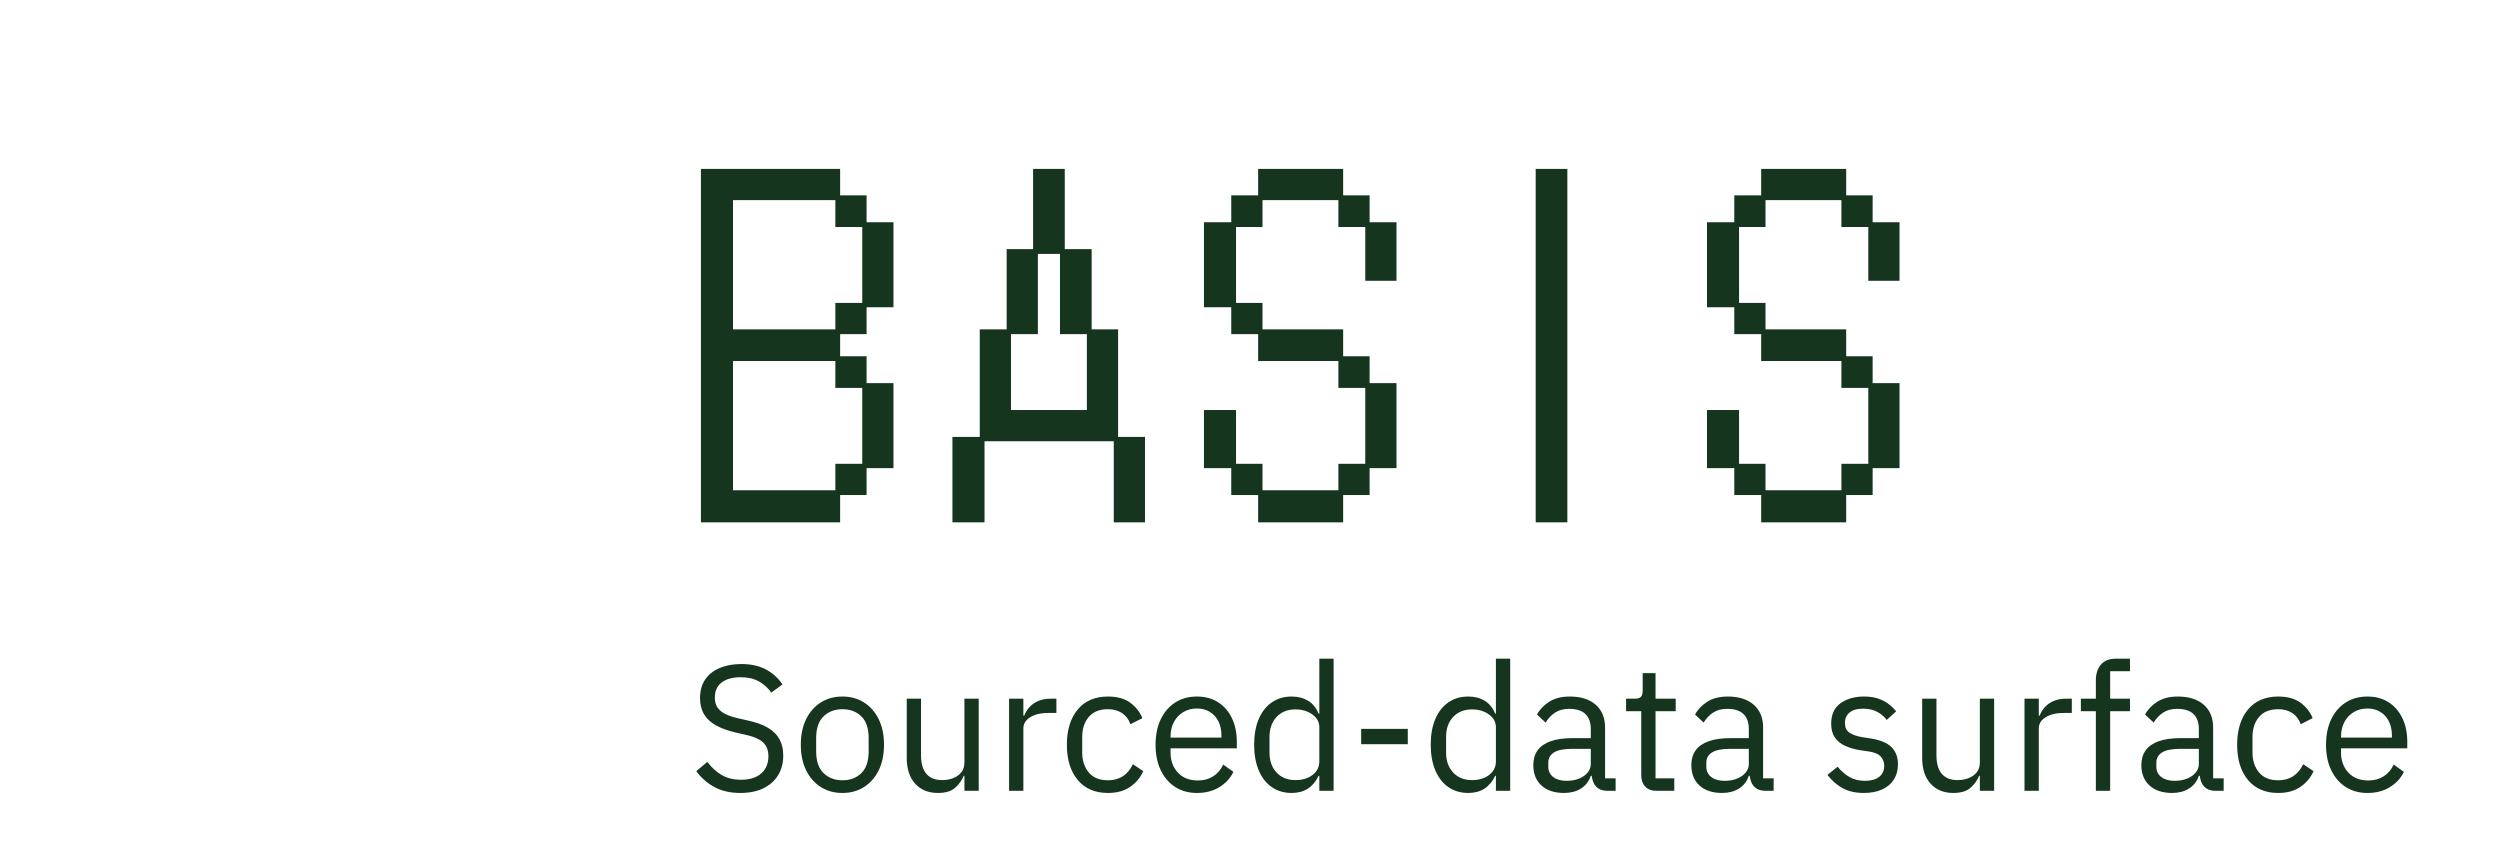
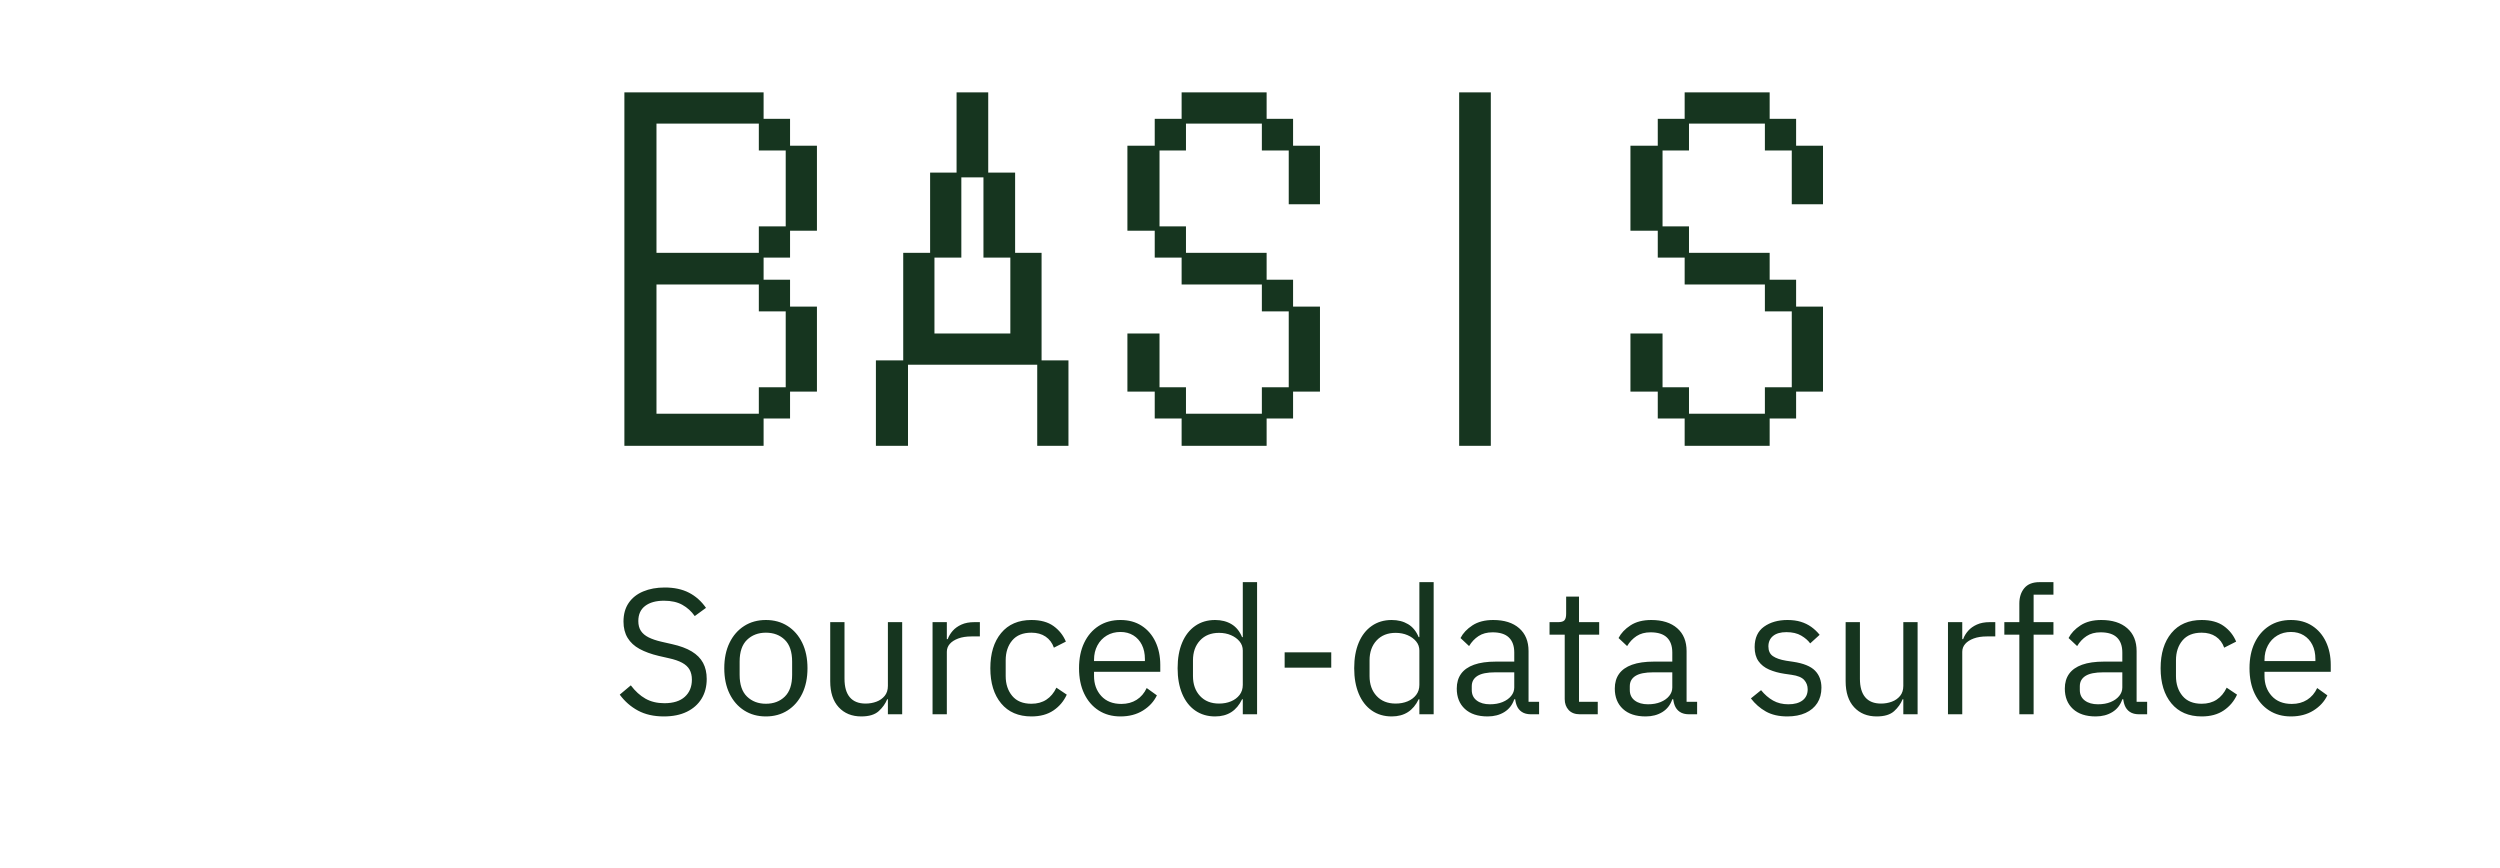
<svg xmlns="http://www.w3.org/2000/svg" width="588" height="204" viewBox="0 0 588 204">
-   <path id="title" fill="#16351f" fill-rule="nonzero" d="M164.856 39.726 L197.598 39.726 L197.598 45.948 L203.820 45.948 L203.820 52.272 L210.144 52.272 L210.144 72.264 L203.820 72.264 L203.820 78.588 L197.598 78.588 L197.598 83.790 L203.820 83.790 L203.820 90.114 L210.144 90.114 L210.144 110.106 L203.820 110.106 L203.820 116.430 L197.598 116.430 L197.598 122.856 L164.856 122.856 Z M196.476 77.466 L196.476 71.244 L202.800 71.244 L202.800 53.394 L196.476 53.394 L196.476 47.070 L172.404 47.070 L172.404 77.466 Z M196.476 115.308 L196.476 109.086 L202.800 109.086 L202.800 91.236 L196.476 91.236 L196.476 84.912 L172.404 84.912 L172.404 115.308 Z M224.013 102.762 L230.439 102.762 L230.439 77.466 L236.763 77.466 L236.763 58.596 L242.985 58.596 L242.985 39.726 L250.431 39.726 L250.431 58.596 L256.755 58.596 L256.755 77.466 L262.977 77.466 L262.977 102.762 L269.301 102.762 L269.301 122.856 L261.957 122.856 L261.957 103.782 L231.561 103.782 L231.561 122.856 L224.013 122.856 Z M255.633 96.438 L255.633 78.588 L249.309 78.588 L249.309 59.718 L244.107 59.718 L244.107 78.588 L237.783 78.588 L237.783 96.438 Z M289.593 110.106 L283.167 110.106 L283.167 96.438 L290.718 96.438 L290.718 109.086 L296.940 109.086 L296.940 115.308 L314.790 115.308 L314.790 109.086 L321.111 109.086 L321.111 91.236 L314.790 91.236 L314.790 84.912 L295.917 84.912 L295.917 78.588 L289.593 78.588 L289.593 72.264 L283.167 72.264 L283.167 52.272 L289.593 52.272 L289.593 45.948 L295.917 45.948 L295.917 39.726 L315.909 39.726 L315.909 45.948 L322.131 45.948 L322.131 52.272 L328.458 52.272 L328.458 66.042 L321.111 66.042 L321.111 53.394 L314.790 53.394 L314.790 47.070 L296.940 47.070 L296.940 53.394 L290.718 53.394 L290.718 71.244 L296.940 71.244 L296.940 77.466 L315.909 77.466 L315.909 83.790 L322.131 83.790 L322.131 90.114 L328.458 90.114 L328.458 110.106 L322.131 110.106 L322.131 116.430 L315.909 116.430 L315.909 122.856 L295.917 122.856 L295.917 116.430 L289.593 116.430 Z M361.194 39.726 L368.640 39.726 L368.640 122.856 L361.194 122.856 Z M407.907 110.106 L401.481 110.106 L401.481 96.438 L409.029 96.438 L409.029 109.086 L415.251 109.086 L415.251 115.308 L433.101 115.308 L433.101 109.086 L439.425 109.086 L439.425 91.236 L433.101 91.236 L433.101 84.912 L414.231 84.912 L414.231 78.588 L407.907 78.588 L407.907 72.264 L401.481 72.264 L401.481 52.272 L407.907 52.272 L407.907 45.948 L414.231 45.948 L414.231 39.726 L434.223 39.726 L434.223 45.948 L440.445 45.948 L440.445 52.272 L446.769 52.272 L446.769 66.042 L439.425 66.042 L439.425 53.394 L433.101 53.394 L433.101 47.070 L415.251 47.070 L415.251 53.394 L409.029 53.394 L409.029 71.244 L415.251 71.244 L415.251 77.466 L434.223 77.466 L434.223 83.790 L440.445 83.790 L440.445 90.114 L446.769 90.114 L446.769 110.106 L440.445 110.106 L440.445 116.430 L434.223 116.430 L434.223 122.856 L414.231 122.856 L414.231 116.430 L407.907 116.430 Z" />
-   <path id="subtitle" fill="#16351f" fill-rule="nonzero" d="M174.138 186.504 C171.786 186.504 169.764 186.048 168.069 185.139 C166.374 184.230 164.940 182.976 163.764 181.380 L166.368 179.196 C167.403 180.567 168.552 181.611 169.812 182.325 C171.072 183.039 172.557 183.396 174.264 183.396 C176.364 183.396 177.966 182.892 179.073 181.884 C180.180 180.876 180.732 179.532 180.732 177.852 C180.732 176.928 180.549 176.145 180.186 175.500 C179.823 174.855 179.241 174.318 178.443 173.883 C177.645 173.448 176.601 173.091 175.314 172.812 L172.920 172.266 C171.156 171.846 169.659 171.300 168.426 170.628 C167.193 169.956 166.257 169.089 165.612 168.024 C164.967 166.959 164.646 165.687 164.646 164.202 C164.646 162.465 165.051 161.004 165.864 159.813 C166.677 158.622 167.817 157.719 169.287 157.104 C170.757 156.489 172.443 156.180 174.348 156.180 C176.559 156.180 178.458 156.585 180.039 157.398 C181.620 158.211 182.958 159.399 184.050 160.968 L181.404 162.900 C180.621 161.781 179.646 160.899 178.485 160.254 C177.324 159.609 175.887 159.288 174.180 159.288 C172.305 159.288 170.826 159.693 169.749 160.506 C168.672 161.319 168.132 162.507 168.132 164.076 C168.132 165.000 168.336 165.771 168.741 166.386 C169.146 167.001 169.755 167.514 170.568 167.919 C171.381 168.324 172.401 168.669 173.634 168.948 L176.028 169.494 C177.933 169.914 179.487 170.487 180.690 171.216 C181.893 171.945 182.784 172.839 183.357 173.904 C183.930 174.969 184.218 176.229 184.218 177.684 C184.218 179.475 183.813 181.029 183.000 182.346 C182.187 183.663 181.032 184.683 179.535 185.412 C178.038 186.141 176.238 186.504 174.138 186.504 Z M198.135 186.504 C196.203 186.504 194.502 186.036 193.032 185.097 C191.562 184.158 190.413 182.844 189.588 181.149 C188.763 179.454 188.349 177.459 188.349 175.164 C188.349 172.869 188.763 170.874 189.588 169.179 C190.413 167.484 191.562 166.170 193.032 165.231 C194.502 164.292 196.203 163.824 198.135 163.824 C200.067 163.824 201.768 164.292 203.238 165.231 C204.708 166.170 205.857 167.484 206.682 169.179 C207.507 170.874 207.921 172.869 207.921 175.164 C207.921 177.459 207.507 179.454 206.682 181.149 C205.857 182.844 204.708 184.158 203.238 185.097 C201.768 186.036 200.067 186.504 198.135 186.504 Z M198.135 183.522 C199.956 183.522 201.438 182.961 202.587 181.842 C203.736 180.723 204.309 179.013 204.309 176.718 L204.309 173.610 C204.309 171.315 203.736 169.605 202.587 168.486 C201.438 167.367 199.956 166.806 198.135 166.806 C196.344 166.806 194.865 167.367 193.704 168.486 C192.543 169.605 191.961 171.315 191.961 173.610 L191.961 176.718 C191.961 179.013 192.543 180.723 193.704 181.842 C194.865 182.961 196.344 183.522 198.135 183.522 Z M226.833 186.000 L226.833 182.472 L226.665 182.472 C226.245 183.507 225.579 184.440 224.670 185.265 C223.761 186.090 222.396 186.504 220.575 186.504 C218.364 186.504 216.591 185.784 215.262 184.341 C213.933 182.898 213.267 180.861 213.267 178.230 L213.267 164.328 L216.627 164.328 L216.627 177.642 C216.627 179.574 217.047 181.029 217.887 182.010 C218.727 182.991 219.960 183.480 221.583 183.480 C222.480 183.480 223.326 183.333 224.124 183.039 C224.922 182.745 225.573 182.289 226.077 181.674 C226.581 181.059 226.833 180.273 226.833 179.322 L226.833 164.328 L230.193 164.328 L230.193 186.000 Z M240.696 186.000 L237.336 186.000 L237.336 164.328 L240.696 164.328 L240.696 168.318 L240.906 168.318 C241.158 167.619 241.551 166.968 242.082 166.365 C242.613 165.762 243.300 165.273 244.140 164.895 C244.980 164.517 245.988 164.328 247.164 164.328 L248.466 164.328 L248.466 167.688 L246.492 167.688 C245.289 167.688 244.251 167.850 243.384 168.171 C242.517 168.492 241.851 168.921 241.389 169.452 C240.927 169.983 240.696 170.601 240.696 171.300 Z M260.586 186.504 C257.535 186.504 255.162 185.481 253.467 183.438 C251.772 181.395 250.926 178.635 250.926 175.164 C250.926 171.693 251.772 168.933 253.467 166.890 C255.162 164.847 257.535 163.824 260.586 163.824 C262.743 163.824 264.477 164.301 265.794 165.252 C267.111 166.203 268.077 167.421 268.692 168.906 L265.878 170.334 C265.485 169.215 264.834 168.345 263.925 167.730 C263.016 167.115 261.903 166.806 260.586 166.806 C258.597 166.806 257.094 167.415 256.071 168.633 C255.048 169.851 254.538 171.411 254.538 173.316 L254.538 177.012 C254.538 178.887 255.048 180.441 256.071 181.674 C257.094 182.907 258.597 183.522 260.586 183.522 C261.957 183.522 263.133 183.201 264.114 182.556 C265.095 181.911 265.878 180.975 266.466 179.742 L268.902 181.380 C268.203 182.919 267.159 184.158 265.773 185.097 C264.387 186.036 262.659 186.504 260.586 186.504 Z M281.532 186.504 C279.573 186.504 277.863 186.036 276.405 185.097 C274.950 184.158 273.816 182.844 273.003 181.149 C272.193 179.454 271.788 177.459 271.788 175.164 C271.788 172.869 272.193 170.874 273.003 169.179 C273.816 167.484 274.950 166.170 276.405 165.231 C277.863 164.292 279.573 163.824 281.532 163.824 C283.461 163.824 285.129 164.280 286.530 165.189 C287.931 166.098 289.008 167.352 289.764 168.948 C290.520 170.544 290.898 172.365 290.898 174.408 L290.898 176.004 L275.316 176.004 L275.316 177.012 C275.316 178.887 275.883 180.450 277.014 181.695 C278.151 182.940 279.726 183.564 281.739 183.564 C283.113 183.564 284.310 183.243 285.333 182.598 C286.353 181.953 287.142 181.029 287.703 179.826 L290.100 181.548 C289.401 183.003 288.309 184.194 286.824 185.118 C285.339 186.042 283.575 186.504 281.532 186.504 Z M281.532 166.638 C280.329 166.638 279.255 166.917 278.316 167.478 C277.377 168.039 276.642 168.816 276.111 169.809 C275.580 170.802 275.316 171.930 275.316 173.190 L275.316 173.484 L287.283 173.484 L287.283 173.022 C287.283 171.735 287.046 170.613 286.569 169.662 C286.092 168.711 285.423 167.967 284.556 167.436 C283.689 166.905 282.681 166.638 281.532 166.638 Z M310.305 186.000 L310.305 182.472 L310.137 182.472 C309.492 183.816 308.646 184.824 307.596 185.496 C306.546 186.168 305.280 186.504 303.795 186.504 C302.004 186.504 300.441 186.042 299.112 185.118 C297.783 184.194 296.760 182.877 296.046 181.170 C295.332 179.463 294.975 177.459 294.975 175.164 C294.975 172.839 295.332 170.832 296.046 169.137 C296.760 167.442 297.783 166.134 299.112 165.210 C300.441 164.286 302.004 163.824 303.795 163.824 C305.280 163.824 306.567 164.154 307.659 164.811 C308.751 165.468 309.576 166.485 310.137 167.856 L310.305 167.856 L310.305 154.920 L313.665 154.920 L313.665 186.000 Z M304.719 183.480 C305.754 183.480 306.693 183.306 307.533 182.955 C308.373 182.604 309.045 182.100 309.549 181.443 C310.053 180.786 310.305 179.994 310.305 179.070 L310.305 171.006 C310.305 170.193 310.053 169.479 309.549 168.864 C309.045 168.249 308.373 167.757 307.533 167.394 C306.693 167.031 305.754 166.848 304.719 166.848 C302.844 166.848 301.353 167.442 300.246 168.633 C299.139 169.824 298.587 171.384 298.587 173.316 L298.587 177.012 C298.587 178.944 299.139 180.504 300.246 181.695 C301.353 182.886 302.844 183.480 304.719 183.480 Z M331.110 175.038 L320.148 175.038 L320.148 171.426 L331.110 171.426 Z M351.837 186.000 L351.837 182.472 L351.669 182.472 C351.024 183.816 350.178 184.824 349.128 185.496 C348.078 186.168 346.812 186.504 345.327 186.504 C343.536 186.504 341.973 186.042 340.644 185.118 C339.315 184.194 338.292 182.877 337.578 181.170 C336.864 179.463 336.507 177.459 336.507 175.164 C336.507 172.839 336.864 170.832 337.578 169.137 C338.292 167.442 339.315 166.134 340.644 165.210 C341.973 164.286 343.536 163.824 345.327 163.824 C346.812 163.824 348.099 164.154 349.191 164.811 C350.283 165.468 351.108 166.485 351.669 167.856 L351.837 167.856 L351.837 154.920 L355.197 154.920 L355.197 186.000 Z M346.251 183.480 C347.286 183.480 348.225 183.306 349.065 182.955 C349.905 182.604 350.577 182.100 351.081 181.443 C351.585 180.786 351.837 179.994 351.837 179.070 L351.837 171.006 C351.837 170.193 351.585 169.479 351.081 168.864 C350.577 168.249 349.905 167.757 349.065 167.394 C348.225 167.031 347.286 166.848 346.251 166.848 C344.376 166.848 342.885 167.442 341.778 168.633 C340.671 169.824 340.119 171.384 340.119 173.316 L340.119 177.012 C340.119 178.944 340.671 180.504 341.778 181.695 C342.885 182.886 344.376 183.480 346.251 183.480 Z M379.992 186.000 L378.102 186.000 C377.205 186.000 376.479 185.811 375.918 185.433 C375.357 185.055 374.952 184.530 374.700 183.858 C374.448 183.186 374.322 182.415 374.322 181.548 L374.322 181.254 L375.624 182.472 L374.154 182.472 C373.707 183.789 372.930 184.788 371.823 185.475 C370.716 186.162 369.408 186.504 367.896 186.504 C365.601 186.504 363.816 185.916 362.541 184.740 C361.266 183.564 360.630 181.968 360.630 179.952 C360.630 178.581 360.966 177.426 361.638 176.487 C362.310 175.548 363.324 174.834 364.683 174.345 C366.042 173.856 367.770 173.610 369.870 173.610 L374.154 173.610 L374.154 171.468 C374.154 169.929 373.734 168.753 372.894 167.940 C372.054 167.127 370.767 166.722 369.030 166.722 C367.743 166.722 366.651 167.016 365.754 167.604 C364.857 168.192 364.116 168.975 363.528 169.956 L361.512 168.066 C362.100 166.917 363.039 165.924 364.326 165.084 C365.613 164.244 367.239 163.824 369.198 163.824 C371.802 163.824 373.839 164.469 375.309 165.756 C376.779 167.043 377.514 168.837 377.514 171.132 L377.514 183.060 L379.992 183.060 Z M374.154 176.130 L369.702 176.130 C367.797 176.130 366.399 176.409 365.502 176.970 C364.605 177.531 364.158 178.341 364.158 179.406 L364.158 180.288 C364.158 181.353 364.551 182.178 365.334 182.766 C366.117 183.354 367.155 183.648 368.442 183.648 C369.561 183.648 370.548 183.474 371.403 183.123 C372.258 182.772 372.930 182.298 373.419 181.695 C373.908 181.092 374.154 180.429 374.154 179.700 Z M393.792 186.000 L389.592 186.000 C388.443 186.000 387.561 185.664 386.946 184.992 C386.331 184.320 386.022 183.465 386.022 182.430 L386.022 167.268 L382.452 167.268 L382.452 164.328 L384.468 164.328 C385.197 164.328 385.692 164.181 385.959 163.887 C386.226 163.593 386.358 163.083 386.358 162.354 L386.358 158.322 L389.382 158.322 L389.382 164.328 L394.128 164.328 L394.128 167.268 L389.382 167.268 L389.382 183.060 L393.792 183.060 Z M417.162 186.000 L415.272 186.000 C414.375 186.000 413.649 185.811 413.088 185.433 C412.527 185.055 412.122 184.530 411.870 183.858 C411.618 183.186 411.492 182.415 411.492 181.548 L411.492 181.254 L412.794 182.472 L411.324 182.472 C410.877 183.789 410.100 184.788 408.993 185.475 C407.886 186.162 406.578 186.504 405.066 186.504 C402.771 186.504 400.986 185.916 399.711 184.740 C398.436 183.564 397.800 181.968 397.800 179.952 C397.800 178.581 398.136 177.426 398.808 176.487 C399.480 175.548 400.494 174.834 401.853 174.345 C403.212 173.856 404.940 173.610 407.040 173.610 L411.324 173.610 L411.324 171.468 C411.324 169.929 410.904 168.753 410.064 167.940 C409.224 167.127 407.937 166.722 406.200 166.722 C404.913 166.722 403.821 167.016 402.924 167.604 C402.027 168.192 401.286 168.975 400.698 169.956 L398.682 168.066 C399.270 166.917 400.209 165.924 401.496 165.084 C402.783 164.244 404.409 163.824 406.368 163.824 C408.972 163.824 411.009 164.469 412.479 165.756 C413.949 167.043 414.684 168.837 414.684 171.132 L414.684 183.060 L417.162 183.060 Z M411.324 176.130 L406.872 176.130 C404.967 176.130 403.569 176.409 402.672 176.970 C401.775 177.531 401.328 178.341 401.328 179.406 L401.328 180.288 C401.328 181.353 401.721 182.178 402.504 182.766 C403.287 183.354 404.325 183.648 405.612 183.648 C406.731 183.648 407.718 183.474 408.573 183.123 C409.428 182.772 410.100 182.298 410.589 181.695 C411.078 181.092 411.324 180.429 411.324 179.700 Z M438.378 186.504 C436.389 186.504 434.709 186.120 433.338 185.349 C431.967 184.578 430.791 183.549 429.810 182.262 L432.204 180.330 C433.044 181.365 433.983 182.178 435.018 182.766 C436.053 183.354 437.259 183.648 438.630 183.648 C440.058 183.648 441.171 183.339 441.969 182.724 C442.767 182.109 443.166 181.239 443.166 180.120 C443.166 179.280 442.893 178.551 442.347 177.936 C441.801 177.321 440.814 176.913 439.386 176.718 L437.664 176.466 C436.347 176.271 435.159 175.941 434.094 175.479 C433.029 175.017 432.198 174.360 431.595 173.505 C430.992 172.650 430.692 171.552 430.692 170.208 C430.692 168.051 431.427 166.449 432.897 165.399 C434.367 164.349 436.209 163.824 438.420 163.824 C439.596 163.824 440.640 163.965 441.549 164.244 C442.458 164.523 443.277 164.922 444.006 165.441 C444.735 165.960 445.392 166.581 445.980 167.310 L443.754 169.326 C443.277 168.654 442.578 168.045 441.654 167.499 C440.730 166.953 439.569 166.680 438.168 166.680 C436.797 166.680 435.747 166.980 435.018 167.583 C434.289 168.186 433.926 169.005 433.926 170.040 C433.926 171.075 434.283 171.840 434.997 172.329 C435.711 172.818 436.740 173.175 438.084 173.400 L439.764 173.652 C442.173 174.015 443.880 174.708 444.888 175.731 C445.896 176.754 446.400 178.089 446.400 179.742 C446.400 181.143 446.079 182.346 445.434 183.354 C444.789 184.362 443.865 185.139 442.662 185.685 C441.459 186.231 440.031 186.504 438.378 186.504 Z M465.660 186.000 L465.660 182.472 L465.492 182.472 C465.072 183.507 464.406 184.440 463.497 185.265 C462.588 186.090 461.223 186.504 459.402 186.504 C457.191 186.504 455.418 185.784 454.089 184.341 C452.760 182.898 452.094 180.861 452.094 178.230 L452.094 164.328 L455.454 164.328 L455.454 177.642 C455.454 179.574 455.874 181.029 456.714 182.010 C457.554 182.991 458.787 183.480 460.410 183.480 C461.307 183.480 462.153 183.333 462.951 183.039 C463.749 182.745 464.400 182.289 464.904 181.674 C465.408 181.059 465.660 180.273 465.660 179.322 L465.660 164.328 L469.020 164.328 L469.020 186.000 Z M479.523 186.000 L476.163 186.000 L476.163 164.328 L479.523 164.328 L479.523 168.318 L479.733 168.318 C479.985 167.619 480.378 166.968 480.909 166.365 C481.440 165.762 482.127 165.273 482.967 164.895 C483.807 164.517 484.815 164.328 485.991 164.328 L487.293 164.328 L487.293 167.688 L485.319 167.688 C484.116 167.688 483.078 167.850 482.211 168.171 C481.344 168.492 480.678 168.921 480.216 169.452 C479.754 169.983 479.523 170.601 479.523 171.300 Z M492.948 186.000 L492.948 167.268 L489.420 167.268 L489.420 164.328 L492.948 164.328 L492.948 159.960 C492.948 158.475 493.341 157.266 494.124 156.327 C494.907 155.388 496.098 154.920 497.694 154.920 L500.970 154.920 L500.970 157.860 L496.308 157.860 L496.308 164.328 L500.970 164.328 L500.970 167.268 L496.308 167.268 L496.308 186.000 Z M523.008 186.000 L521.118 186.000 C520.221 186.000 519.495 185.811 518.934 185.433 C518.373 185.055 517.968 184.530 517.716 183.858 C517.464 183.186 517.338 182.415 517.338 181.548 L517.338 181.254 L518.640 182.472 L517.170 182.472 C516.723 183.789 515.946 184.788 514.839 185.475 C513.732 186.162 512.424 186.504 510.912 186.504 C508.617 186.504 506.832 185.916 505.557 184.740 C504.282 183.564 503.646 181.968 503.646 179.952 C503.646 178.581 503.982 177.426 504.654 176.487 C505.326 175.548 506.340 174.834 507.699 174.345 C509.058 173.856 510.786 173.610 512.886 173.610 L517.170 173.610 L517.170 171.468 C517.170 169.929 516.750 168.753 515.910 167.940 C515.070 167.127 513.783 166.722 512.046 166.722 C510.759 166.722 509.667 167.016 508.770 167.604 C507.873 168.192 507.132 168.975 506.544 169.956 L504.528 168.066 C505.116 166.917 506.055 165.924 507.342 165.084 C508.629 164.244 510.255 163.824 512.214 163.824 C514.818 163.824 516.855 164.469 518.325 165.756 C519.795 167.043 520.530 168.837 520.530 171.132 L520.530 183.060 L523.008 183.060 Z M517.170 176.130 L512.718 176.130 C510.813 176.130 509.415 176.409 508.518 176.970 C507.621 177.531 507.174 178.341 507.174 179.406 L507.174 180.288 C507.174 181.353 507.567 182.178 508.350 182.766 C509.133 183.354 510.171 183.648 511.458 183.648 C512.577 183.648 513.564 183.474 514.419 183.123 C515.274 182.772 515.946 182.298 516.435 181.695 C516.924 181.092 517.170 180.429 517.170 179.700 Z M535.836 186.504 C532.785 186.504 530.412 185.481 528.717 183.438 C527.022 181.395 526.176 178.635 526.176 175.164 C526.176 171.693 527.022 168.933 528.717 166.890 C530.412 164.847 532.785 163.824 535.836 163.824 C537.993 163.824 539.727 164.301 541.044 165.252 C542.361 166.203 543.327 167.421 543.942 168.906 L541.128 170.334 C540.735 169.215 540.084 168.345 539.175 167.730 C538.266 167.115 537.153 166.806 535.836 166.806 C533.847 166.806 532.344 167.415 531.321 168.633 C530.298 169.851 529.788 171.411 529.788 173.316 L529.788 177.012 C529.788 178.887 530.298 180.441 531.321 181.674 C532.344 182.907 533.847 183.522 535.836 183.522 C537.207 183.522 538.383 183.201 539.364 182.556 C540.345 181.911 541.128 180.975 541.716 179.742 L544.152 181.380 C543.453 182.919 542.409 184.158 541.023 185.097 C539.637 186.036 537.909 186.504 535.836 186.504 Z M556.827 186.504 C554.868 186.504 553.158 186.036 551.703 185.097 C550.248 184.158 549.114 182.844 548.301 181.149 C547.488 179.454 547.083 177.459 547.083 175.164 C547.083 172.869 547.488 170.874 548.301 169.179 C549.114 167.484 550.248 166.170 551.703 165.231 C553.158 164.292 554.868 163.824 556.827 163.824 C558.759 163.824 560.424 164.280 561.825 165.189 C563.226 166.098 564.303 167.352 565.059 168.948 C565.815 170.544 566.193 172.365 566.193 174.408 L566.193 176.004 L550.611 176.004 L550.611 177.012 C550.611 178.887 551.178 180.450 552.312 181.695 C553.446 182.940 555.021 183.564 557.037 183.564 C558.408 183.564 559.605 183.243 560.628 182.598 C561.651 181.953 562.440 181.029 563.001 179.826 L565.395 181.548 C564.696 183.003 563.604 184.194 562.119 185.118 C560.634 186.042 558.870 186.504 556.827 186.504 Z M556.827 166.638 C555.624 166.638 554.553 166.917 553.614 167.478 C552.675 168.039 551.940 168.816 551.409 169.809 C550.878 170.802 550.611 171.930 550.611 173.190 L550.611 173.484 L562.581 173.484 L562.581 173.022 C562.581 171.735 562.344 170.613 561.867 169.662 C561.390 168.711 560.718 167.967 559.851 167.436 C558.984 166.905 557.976 166.638 556.827 166.638 Z" />
+   <path id="title" fill="#16351f" fill-rule="nonzero" d="M146.856 21.726 L179.598 21.726 L179.598 27.948 L185.820 27.948 L185.820 34.272 L192.144 34.272 L192.144 54.264 L185.820 54.264 L185.820 60.588 L179.598 60.588 L179.598 65.790 L185.820 65.790 L185.820 72.114 L192.144 72.114 L192.144 92.106 L185.820 92.106 L185.820 98.430 L179.598 98.430 L179.598 104.856 L146.856 104.856 Z M178.476 59.466 L178.476 53.244 L184.800 53.244 L184.800 35.394 L178.476 35.394 L178.476 29.070 L154.404 29.070 L154.404 59.466 Z M178.476 97.308 L178.476 91.086 L184.800 91.086 L184.800 73.236 L178.476 73.236 L178.476 66.912 L154.404 66.912 L154.404 97.308 Z M206.013 84.762 L212.439 84.762 L212.439 59.466 L218.763 59.466 L218.763 40.596 L224.985 40.596 L224.985 21.726 L232.431 21.726 L232.431 40.596 L238.755 40.596 L238.755 59.466 L244.977 59.466 L244.977 84.762 L251.301 84.762 L251.301 104.856 L243.957 104.856 L243.957 85.782 L213.561 85.782 L213.561 104.856 L206.013 104.856 Z M237.633 78.438 L237.633 60.588 L231.309 60.588 L231.309 41.718 L226.107 41.718 L226.107 60.588 L219.783 60.588 L219.783 78.438 Z M271.593 92.106 L265.167 92.106 L265.167 78.438 L272.718 78.438 L272.718 91.086 L278.940 91.086 L278.940 97.308 L296.790 97.308 L296.790 91.086 L303.111 91.086 L303.111 73.236 L296.790 73.236 L296.790 66.912 L277.917 66.912 L277.917 60.588 L271.593 60.588 L271.593 54.264 L265.167 54.264 L265.167 34.272 L271.593 34.272 L271.593 27.948 L277.917 27.948 L277.917 21.726 L297.909 21.726 L297.909 27.948 L304.131 27.948 L304.131 34.272 L310.458 34.272 L310.458 48.042 L303.111 48.042 L303.111 35.394 L296.790 35.394 L296.790 29.070 L278.940 29.070 L278.940 35.394 L272.718 35.394 L272.718 53.244 L278.940 53.244 L278.940 59.466 L297.909 59.466 L297.909 65.790 L304.131 65.790 L304.131 72.114 L310.458 72.114 L310.458 92.106 L304.131 92.106 L304.131 98.430 L297.909 98.430 L297.909 104.856 L277.917 104.856 L277.917 98.430 L271.593 98.430 Z M343.194 21.726 L350.640 21.726 L350.640 104.856 L343.194 104.856 Z M389.907 92.106 L383.481 92.106 L383.481 78.438 L391.029 78.438 L391.029 91.086 L397.251 91.086 L397.251 97.308 L415.101 97.308 L415.101 91.086 L421.425 91.086 L421.425 73.236 L415.101 73.236 L415.101 66.912 L396.231 66.912 L396.231 60.588 L389.907 60.588 L389.907 54.264 L383.481 54.264 L383.481 34.272 L389.907 34.272 L389.907 27.948 L396.231 27.948 L396.231 21.726 L416.223 21.726 L416.223 27.948 L422.445 27.948 L422.445 34.272 L428.769 34.272 L428.769 48.042 L421.425 48.042 L421.425 35.394 L415.101 35.394 L415.101 29.070 L397.251 29.070 L397.251 35.394 L391.029 35.394 L391.029 53.244 L397.251 53.244 L397.251 59.466 L416.223 59.466 L416.223 65.790 L422.445 65.790 L422.445 72.114 L428.769 72.114 L428.769 92.106 L422.445 92.106 L422.445 98.430 L416.223 98.430 L416.223 104.856 L396.231 104.856 L396.231 98.430 L389.907 98.430 Z" />
+   <path id="subtitle" fill="#16351f" fill-rule="nonzero" d="M156.138 168.504 C153.786 168.504 151.764 168.048 150.069 167.139 C148.374 166.230 146.940 164.976 145.764 163.380 L148.368 161.196 C149.403 162.567 150.552 163.611 151.812 164.325 C153.072 165.039 154.557 165.396 156.264 165.396 C158.364 165.396 159.966 164.892 161.073 163.884 C162.180 162.876 162.732 161.532 162.732 159.852 C162.732 158.928 162.549 158.145 162.186 157.500 C161.823 156.855 161.241 156.318 160.443 155.883 C159.645 155.448 158.601 155.091 157.314 154.812 L154.920 154.266 C153.156 153.846 151.659 153.300 150.426 152.628 C149.193 151.956 148.257 151.089 147.612 150.024 C146.967 148.959 146.646 147.687 146.646 146.202 C146.646 144.465 147.051 143.004 147.864 141.813 C148.677 140.622 149.817 139.719 151.287 139.104 C152.757 138.489 154.443 138.180 156.348 138.180 C158.559 138.180 160.458 138.585 162.039 139.398 C163.620 140.211 164.958 141.399 166.050 142.968 L163.404 144.900 C162.621 143.781 161.646 142.899 160.485 142.254 C159.324 141.609 157.887 141.288 156.180 141.288 C154.305 141.288 152.826 141.693 151.749 142.506 C150.672 143.319 150.132 144.507 150.132 146.076 C150.132 147.000 150.336 147.771 150.741 148.386 C151.146 149.001 151.755 149.514 152.568 149.919 C153.381 150.324 154.401 150.669 155.634 150.948 L158.028 151.494 C159.933 151.914 161.487 152.487 162.690 153.216 C163.893 153.945 164.784 154.839 165.357 155.904 C165.930 156.969 166.218 158.229 166.218 159.684 C166.218 161.475 165.813 163.029 165.000 164.346 C164.187 165.663 163.032 166.683 161.535 167.412 C160.038 168.141 158.238 168.504 156.138 168.504 Z M180.135 168.504 C178.203 168.504 176.502 168.036 175.032 167.097 C173.562 166.158 172.413 164.844 171.588 163.149 C170.763 161.454 170.349 159.459 170.349 157.164 C170.349 154.869 170.763 152.874 171.588 151.179 C172.413 149.484 173.562 148.170 175.032 147.231 C176.502 146.292 178.203 145.824 180.135 145.824 C182.067 145.824 183.768 146.292 185.238 147.231 C186.708 148.170 187.857 149.484 188.682 151.179 C189.507 152.874 189.921 154.869 189.921 157.164 C189.921 159.459 189.507 161.454 188.682 163.149 C187.857 164.844 186.708 166.158 185.238 167.097 C183.768 168.036 182.067 168.504 180.135 168.504 Z M180.135 165.522 C181.956 165.522 183.438 164.961 184.587 163.842 C185.736 162.723 186.309 161.013 186.309 158.718 L186.309 155.610 C186.309 153.315 185.736 151.605 184.587 150.486 C183.438 149.367 181.956 148.806 180.135 148.806 C178.344 148.806 176.865 149.367 175.704 150.486 C174.543 151.605 173.961 153.315 173.961 155.610 L173.961 158.718 C173.961 161.013 174.543 162.723 175.704 163.842 C176.865 164.961 178.344 165.522 180.135 165.522 Z M208.833 168.000 L208.833 164.472 L208.665 164.472 C208.245 165.507 207.579 166.440 206.670 167.265 C205.761 168.090 204.396 168.504 202.575 168.504 C200.364 168.504 198.591 167.784 197.262 166.341 C195.933 164.898 195.267 162.861 195.267 160.230 L195.267 146.328 L198.627 146.328 L198.627 159.642 C198.627 161.574 199.047 163.029 199.887 164.010 C200.727 164.991 201.960 165.480 203.583 165.480 C204.480 165.480 205.326 165.333 206.124 165.039 C206.922 164.745 207.573 164.289 208.077 163.674 C208.581 163.059 208.833 162.273 208.833 161.322 L208.833 146.328 L212.193 146.328 L212.193 168.000 Z M222.696 168.000 L219.336 168.000 L219.336 146.328 L222.696 146.328 L222.696 150.318 L222.906 150.318 C223.158 149.619 223.551 148.968 224.082 148.365 C224.613 147.762 225.300 147.273 226.140 146.895 C226.980 146.517 227.988 146.328 229.164 146.328 L230.466 146.328 L230.466 149.688 L228.492 149.688 C227.289 149.688 226.251 149.850 225.384 150.171 C224.517 150.492 223.851 150.921 223.389 151.452 C222.927 151.983 222.696 152.601 222.696 153.300 Z M242.586 168.504 C239.535 168.504 237.162 167.481 235.467 165.438 C233.772 163.395 232.926 160.635 232.926 157.164 C232.926 153.693 233.772 150.933 235.467 148.890 C237.162 146.847 239.535 145.824 242.586 145.824 C244.743 145.824 246.477 146.301 247.794 147.252 C249.111 148.203 250.077 149.421 250.692 150.906 L247.878 152.334 C247.485 151.215 246.834 150.345 245.925 149.730 C245.016 149.115 243.903 148.806 242.586 148.806 C240.597 148.806 239.094 149.415 238.071 150.633 C237.048 151.851 236.538 153.411 236.538 155.316 L236.538 159.012 C236.538 160.887 237.048 162.441 238.071 163.674 C239.094 164.907 240.597 165.522 242.586 165.522 C243.957 165.522 245.133 165.201 246.114 164.556 C247.095 163.911 247.878 162.975 248.466 161.742 L250.902 163.380 C250.203 164.919 249.159 166.158 247.773 167.097 C246.387 168.036 244.659 168.504 242.586 168.504 Z M263.532 168.504 C261.573 168.504 259.863 168.036 258.405 167.097 C256.950 166.158 255.816 164.844 255.003 163.149 C254.193 161.454 253.788 159.459 253.788 157.164 C253.788 154.869 254.193 152.874 255.003 151.179 C255.816 149.484 256.950 148.170 258.405 147.231 C259.863 146.292 261.573 145.824 263.532 145.824 C265.461 145.824 267.129 146.280 268.530 147.189 C269.931 148.098 271.008 149.352 271.764 150.948 C272.520 152.544 272.898 154.365 272.898 156.408 L272.898 158.004 L257.316 158.004 L257.316 159.012 C257.316 160.887 257.883 162.450 259.014 163.695 C260.151 164.940 261.726 165.564 263.739 165.564 C265.113 165.564 266.310 165.243 267.333 164.598 C268.353 163.953 269.142 163.029 269.703 161.826 L272.100 163.548 C271.401 165.003 270.309 166.194 268.824 167.118 C267.339 168.042 265.575 168.504 263.532 168.504 Z M263.532 148.638 C262.329 148.638 261.255 148.917 260.316 149.478 C259.377 150.039 258.642 150.816 258.111 151.809 C257.580 152.802 257.316 153.930 257.316 155.190 L257.316 155.484 L269.283 155.484 L269.283 155.022 C269.283 153.735 269.046 152.613 268.569 151.662 C268.092 150.711 267.423 149.967 266.556 149.436 C265.689 148.905 264.681 148.638 263.532 148.638 Z M292.305 168.000 L292.305 164.472 L292.137 164.472 C291.492 165.816 290.646 166.824 289.596 167.496 C288.546 168.168 287.280 168.504 285.795 168.504 C284.004 168.504 282.441 168.042 281.112 167.118 C279.783 166.194 278.760 164.877 278.046 163.170 C277.332 161.463 276.975 159.459 276.975 157.164 C276.975 154.839 277.332 152.832 278.046 151.137 C278.760 149.442 279.783 148.134 281.112 147.210 C282.441 146.286 284.004 145.824 285.795 145.824 C287.280 145.824 288.567 146.154 289.659 146.811 C290.751 147.468 291.576 148.485 292.137 149.856 L292.305 149.856 L292.305 136.920 L295.665 136.920 L295.665 168.000 Z M286.719 165.480 C287.754 165.480 288.693 165.306 289.533 164.955 C290.373 164.604 291.045 164.100 291.549 163.443 C292.053 162.786 292.305 161.994 292.305 161.070 L292.305 153.006 C292.305 152.193 292.053 151.479 291.549 150.864 C291.045 150.249 290.373 149.757 289.533 149.394 C288.693 149.031 287.754 148.848 286.719 148.848 C284.844 148.848 283.353 149.442 282.246 150.633 C281.139 151.824 280.587 153.384 280.587 155.316 L280.587 159.012 C280.587 160.944 281.139 162.504 282.246 163.695 C283.353 164.886 284.844 165.480 286.719 165.480 Z M313.110 157.038 L302.148 157.038 L302.148 153.426 L313.110 153.426 Z M333.837 168.000 L333.837 164.472 L333.669 164.472 C333.024 165.816 332.178 166.824 331.128 167.496 C330.078 168.168 328.812 168.504 327.327 168.504 C325.536 168.504 323.973 168.042 322.644 167.118 C321.315 166.194 320.292 164.877 319.578 163.170 C318.864 161.463 318.507 159.459 318.507 157.164 C318.507 154.839 318.864 152.832 319.578 151.137 C320.292 149.442 321.315 148.134 322.644 147.210 C323.973 146.286 325.536 145.824 327.327 145.824 C328.812 145.824 330.099 146.154 331.191 146.811 C332.283 147.468 333.108 148.485 333.669 149.856 L333.837 149.856 L333.837 136.920 L337.197 136.920 L337.197 168.000 Z M328.251 165.480 C329.286 165.480 330.225 165.306 331.065 164.955 C331.905 164.604 332.577 164.100 333.081 163.443 C333.585 162.786 333.837 161.994 333.837 161.070 L333.837 153.006 C333.837 152.193 333.585 151.479 333.081 150.864 C332.577 150.249 331.905 149.757 331.065 149.394 C330.225 149.031 329.286 148.848 328.251 148.848 C326.376 148.848 324.885 149.442 323.778 150.633 C322.671 151.824 322.119 153.384 322.119 155.316 L322.119 159.012 C322.119 160.944 322.671 162.504 323.778 163.695 C324.885 164.886 326.376 165.480 328.251 165.480 Z M361.992 168.000 L360.102 168.000 C359.205 168.000 358.479 167.811 357.918 167.433 C357.357 167.055 356.952 166.530 356.700 165.858 C356.448 165.186 356.322 164.415 356.322 163.548 L356.322 163.254 L357.624 164.472 L356.154 164.472 C355.707 165.789 354.930 166.788 353.823 167.475 C352.716 168.162 351.408 168.504 349.896 168.504 C347.601 168.504 345.816 167.916 344.541 166.740 C343.266 165.564 342.630 163.968 342.630 161.952 C342.630 160.581 342.966 159.426 343.638 158.487 C344.310 157.548 345.324 156.834 346.683 156.345 C348.042 155.856 349.770 155.610 351.870 155.610 L356.154 155.610 L356.154 153.468 C356.154 151.929 355.734 150.753 354.894 149.940 C354.054 149.127 352.767 148.722 351.030 148.722 C349.743 148.722 348.651 149.016 347.754 149.604 C346.857 150.192 346.116 150.975 345.528 151.956 L343.512 150.066 C344.100 148.917 345.039 147.924 346.326 147.084 C347.613 146.244 349.239 145.824 351.198 145.824 C353.802 145.824 355.839 146.469 357.309 147.756 C358.779 149.043 359.514 150.837 359.514 153.132 L359.514 165.060 L361.992 165.060 Z M356.154 158.130 L351.702 158.130 C349.797 158.130 348.399 158.409 347.502 158.970 C346.605 159.531 346.158 160.341 346.158 161.406 L346.158 162.288 C346.158 163.353 346.551 164.178 347.334 164.766 C348.117 165.354 349.155 165.648 350.442 165.648 C351.561 165.648 352.548 165.474 353.403 165.123 C354.258 164.772 354.930 164.298 355.419 163.695 C355.908 163.092 356.154 162.429 356.154 161.700 Z M375.792 168.000 L371.592 168.000 C370.443 168.000 369.561 167.664 368.946 166.992 C368.331 166.320 368.022 165.465 368.022 164.430 L368.022 149.268 L364.452 149.268 L364.452 146.328 L366.468 146.328 C367.197 146.328 367.692 146.181 367.959 145.887 C368.226 145.593 368.358 145.083 368.358 144.354 L368.358 140.322 L371.382 140.322 L371.382 146.328 L376.128 146.328 L376.128 149.268 L371.382 149.268 L371.382 165.060 L375.792 165.060 Z M399.162 168.000 L397.272 168.000 C396.375 168.000 395.649 167.811 395.088 167.433 C394.527 167.055 394.122 166.530 393.870 165.858 C393.618 165.186 393.492 164.415 393.492 163.548 L393.492 163.254 L394.794 164.472 L393.324 164.472 C392.877 165.789 392.100 166.788 390.993 167.475 C389.886 168.162 388.578 168.504 387.066 168.504 C384.771 168.504 382.986 167.916 381.711 166.740 C380.436 165.564 379.800 163.968 379.800 161.952 C379.800 160.581 380.136 159.426 380.808 158.487 C381.480 157.548 382.494 156.834 383.853 156.345 C385.212 155.856 386.940 155.610 389.040 155.610 L393.324 155.610 L393.324 153.468 C393.324 151.929 392.904 150.753 392.064 149.940 C391.224 149.127 389.937 148.722 388.200 148.722 C386.913 148.722 385.821 149.016 384.924 149.604 C384.027 150.192 383.286 150.975 382.698 151.956 L380.682 150.066 C381.270 148.917 382.209 147.924 383.496 147.084 C384.783 146.244 386.409 145.824 388.368 145.824 C390.972 145.824 393.009 146.469 394.479 147.756 C395.949 149.043 396.684 150.837 396.684 153.132 L396.684 165.060 L399.162 165.060 Z M393.324 158.130 L388.872 158.130 C386.967 158.130 385.569 158.409 384.672 158.970 C383.775 159.531 383.328 160.341 383.328 161.406 L383.328 162.288 C383.328 163.353 383.721 164.178 384.504 164.766 C385.287 165.354 386.325 165.648 387.612 165.648 C388.731 165.648 389.718 165.474 390.573 165.123 C391.428 164.772 392.100 164.298 392.589 163.695 C393.078 163.092 393.324 162.429 393.324 161.700 Z M420.378 168.504 C418.389 168.504 416.709 168.120 415.338 167.349 C413.967 166.578 412.791 165.549 411.810 164.262 L414.204 162.330 C415.044 163.365 415.983 164.178 417.018 164.766 C418.053 165.354 419.259 165.648 420.630 165.648 C422.058 165.648 423.171 165.339 423.969 164.724 C424.767 164.109 425.166 163.239 425.166 162.120 C425.166 161.280 424.893 160.551 424.347 159.936 C423.801 159.321 422.814 158.913 421.386 158.718 L419.664 158.466 C418.347 158.271 417.159 157.941 416.094 157.479 C415.029 157.017 414.198 156.360 413.595 155.505 C412.992 154.650 412.692 153.552 412.692 152.208 C412.692 150.051 413.427 148.449 414.897 147.399 C416.367 146.349 418.209 145.824 420.420 145.824 C421.596 145.824 422.640 145.965 423.549 146.244 C424.458 146.523 425.277 146.922 426.006 147.441 C426.735 147.960 427.392 148.581 427.980 149.310 L425.754 151.326 C425.277 150.654 424.578 150.045 423.654 149.499 C422.730 148.953 421.569 148.680 420.168 148.680 C418.797 148.680 417.747 148.980 417.018 149.583 C416.289 150.186 415.926 151.005 415.926 152.040 C415.926 153.075 416.283 153.840 416.997 154.329 C417.711 154.818 418.740 155.175 420.084 155.400 L421.764 155.652 C424.173 156.015 425.880 156.708 426.888 157.731 C427.896 158.754 428.400 160.089 428.400 161.742 C428.400 163.143 428.079 164.346 427.434 165.354 C426.789 166.362 425.865 167.139 424.662 167.685 C423.459 168.231 422.031 168.504 420.378 168.504 Z M447.660 168.000 L447.660 164.472 L447.492 164.472 C447.072 165.507 446.406 166.440 445.497 167.265 C444.588 168.090 443.223 168.504 441.402 168.504 C439.191 168.504 437.418 167.784 436.089 166.341 C434.760 164.898 434.094 162.861 434.094 160.230 L434.094 146.328 L437.454 146.328 L437.454 159.642 C437.454 161.574 437.874 163.029 438.714 164.010 C439.554 164.991 440.787 165.480 442.410 165.480 C443.307 165.480 444.153 165.333 444.951 165.039 C445.749 164.745 446.400 164.289 446.904 163.674 C447.408 163.059 447.660 162.273 447.660 161.322 L447.660 146.328 L451.020 146.328 L451.020 168.000 Z M461.523 168.000 L458.163 168.000 L458.163 146.328 L461.523 146.328 L461.523 150.318 L461.733 150.318 C461.985 149.619 462.378 148.968 462.909 148.365 C463.440 147.762 464.127 147.273 464.967 146.895 C465.807 146.517 466.815 146.328 467.991 146.328 L469.293 146.328 L469.293 149.688 L467.319 149.688 C466.116 149.688 465.078 149.850 464.211 150.171 C463.344 150.492 462.678 150.921 462.216 151.452 C461.754 151.983 461.523 152.601 461.523 153.300 Z M474.948 168.000 L474.948 149.268 L471.420 149.268 L471.420 146.328 L474.948 146.328 L474.948 141.960 C474.948 140.475 475.341 139.266 476.124 138.327 C476.907 137.388 478.098 136.920 479.694 136.920 L482.970 136.920 L482.970 139.860 L478.308 139.860 L478.308 146.328 L482.970 146.328 L482.970 149.268 L478.308 149.268 L478.308 168.000 Z M505.008 168.000 L503.118 168.000 C502.221 168.000 501.495 167.811 500.934 167.433 C500.373 167.055 499.968 166.530 499.716 165.858 C499.464 165.186 499.338 164.415 499.338 163.548 L499.338 163.254 L500.640 164.472 L499.170 164.472 C498.723 165.789 497.946 166.788 496.839 167.475 C495.732 168.162 494.424 168.504 492.912 168.504 C490.617 168.504 488.832 167.916 487.557 166.740 C486.282 165.564 485.646 163.968 485.646 161.952 C485.646 160.581 485.982 159.426 486.654 158.487 C487.326 157.548 488.340 156.834 489.699 156.345 C491.058 155.856 492.786 155.610 494.886 155.610 L499.170 155.610 L499.170 153.468 C499.170 151.929 498.750 150.753 497.910 149.940 C497.070 149.127 495.783 148.722 494.046 148.722 C492.759 148.722 491.667 149.016 490.770 149.604 C489.873 150.192 489.132 150.975 488.544 151.956 L486.528 150.066 C487.116 148.917 488.055 147.924 489.342 147.084 C490.629 146.244 492.255 145.824 494.214 145.824 C496.818 145.824 498.855 146.469 500.325 147.756 C501.795 149.043 502.530 150.837 502.530 153.132 L502.530 165.060 L505.008 165.060 Z M499.170 158.130 L494.718 158.130 C492.813 158.130 491.415 158.409 490.518 158.970 C489.621 159.531 489.174 160.341 489.174 161.406 L489.174 162.288 C489.174 163.353 489.567 164.178 490.350 164.766 C491.133 165.354 492.171 165.648 493.458 165.648 C494.577 165.648 495.564 165.474 496.419 165.123 C497.274 164.772 497.946 164.298 498.435 163.695 C498.924 163.092 499.170 162.429 499.170 161.700 Z M517.836 168.504 C514.785 168.504 512.412 167.481 510.717 165.438 C509.022 163.395 508.176 160.635 508.176 157.164 C508.176 153.693 509.022 150.933 510.717 148.890 C512.412 146.847 514.785 145.824 517.836 145.824 C519.993 145.824 521.727 146.301 523.044 147.252 C524.361 148.203 525.327 149.421 525.942 150.906 L523.128 152.334 C522.735 151.215 522.084 150.345 521.175 149.730 C520.266 149.115 519.153 148.806 517.836 148.806 C515.847 148.806 514.344 149.415 513.321 150.633 C512.298 151.851 511.788 153.411 511.788 155.316 L511.788 159.012 C511.788 160.887 512.298 162.441 513.321 163.674 C514.344 164.907 515.847 165.522 517.836 165.522 C519.207 165.522 520.383 165.201 521.364 164.556 C522.345 163.911 523.128 162.975 523.716 161.742 L526.152 163.380 C525.453 164.919 524.409 166.158 523.023 167.097 C521.637 168.036 519.909 168.504 517.836 168.504 Z M538.827 168.504 C536.868 168.504 535.158 168.036 533.703 167.097 C532.248 166.158 531.114 164.844 530.301 163.149 C529.488 161.454 529.083 159.459 529.083 157.164 C529.083 154.869 529.488 152.874 530.301 151.179 C531.114 149.484 532.248 148.170 533.703 147.231 C535.158 146.292 536.868 145.824 538.827 145.824 C540.759 145.824 542.424 146.280 543.825 147.189 C545.226 148.098 546.303 149.352 547.059 150.948 C547.815 152.544 548.193 154.365 548.193 156.408 L548.193 158.004 L532.611 158.004 L532.611 159.012 C532.611 160.887 533.178 162.450 534.312 163.695 C535.446 164.940 537.021 165.564 539.037 165.564 C540.408 165.564 541.605 165.243 542.628 164.598 C543.651 163.953 544.440 163.029 545.001 161.826 L547.395 163.548 C546.696 165.003 545.604 166.194 544.119 167.118 C542.634 168.042 540.870 168.504 538.827 168.504 Z M538.827 148.638 C537.624 148.638 536.553 148.917 535.614 149.478 C534.675 150.039 533.940 150.816 533.409 151.809 C532.878 152.802 532.611 153.930 532.611 155.190 L532.611 155.484 L544.581 155.484 L544.581 155.022 C544.581 153.735 544.344 152.613 543.867 151.662 C543.390 150.711 542.718 149.967 541.851 149.436 C540.984 148.905 539.976 148.638 538.827 148.638 Z" />
</svg>
